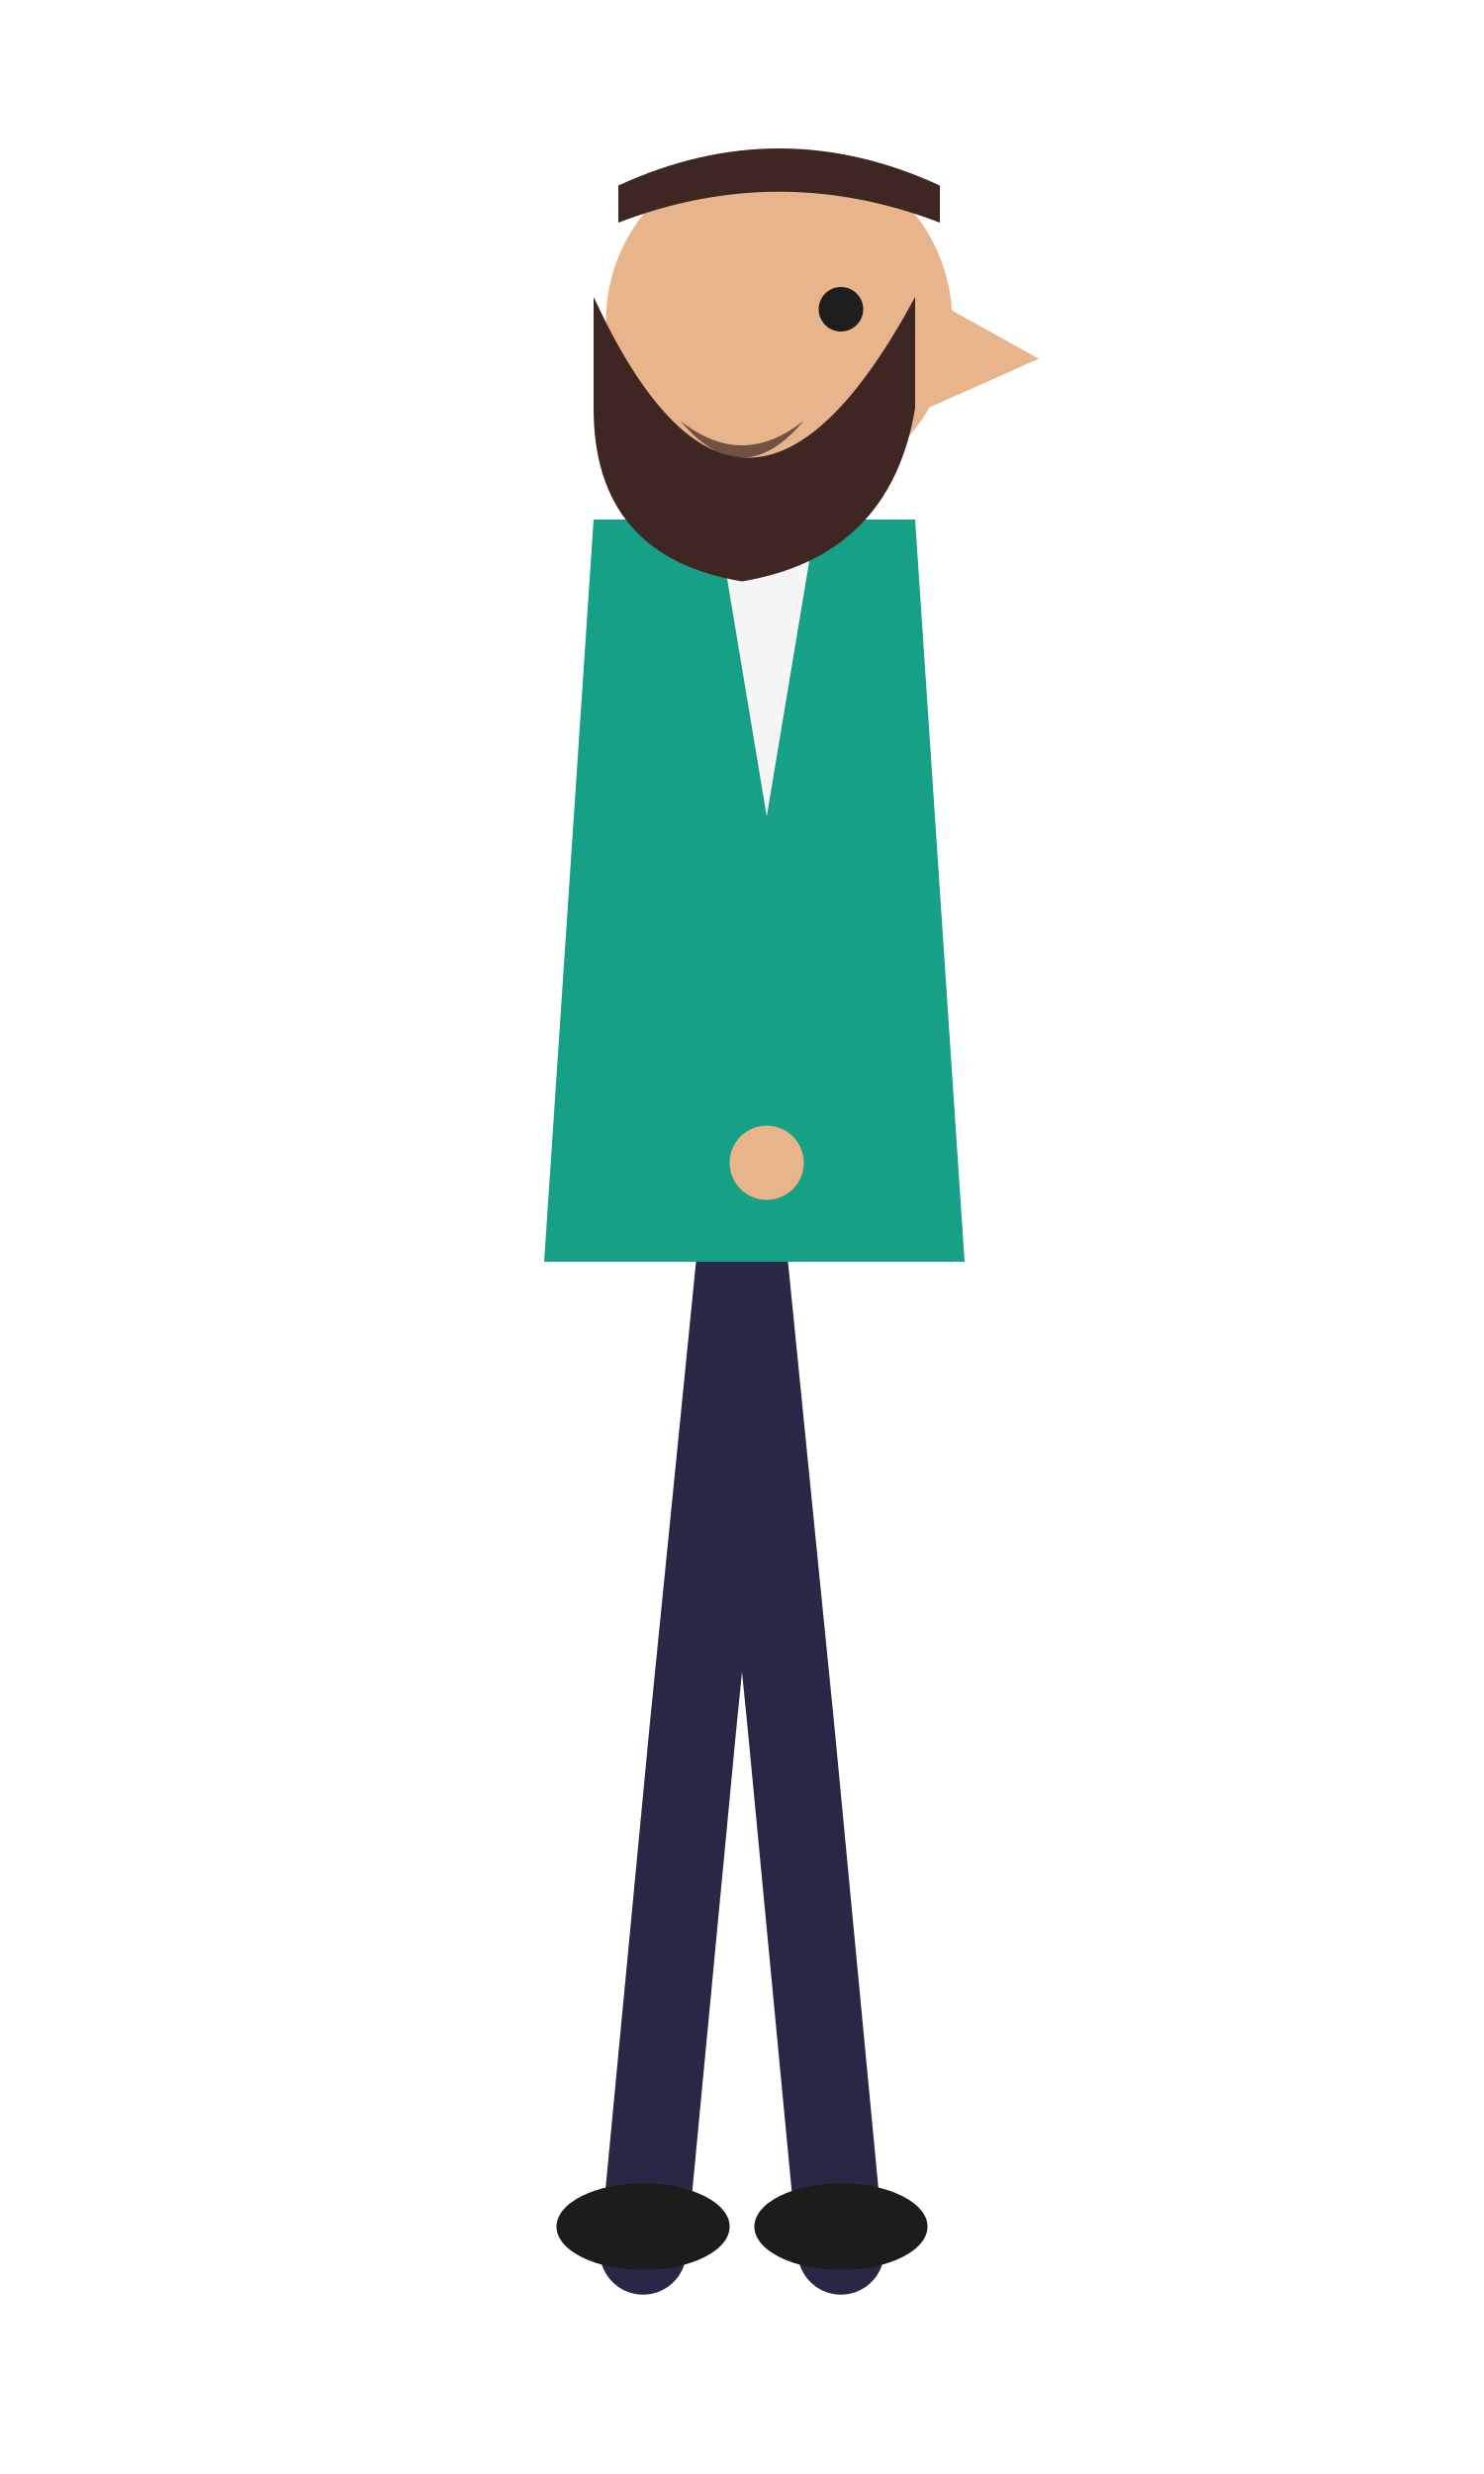
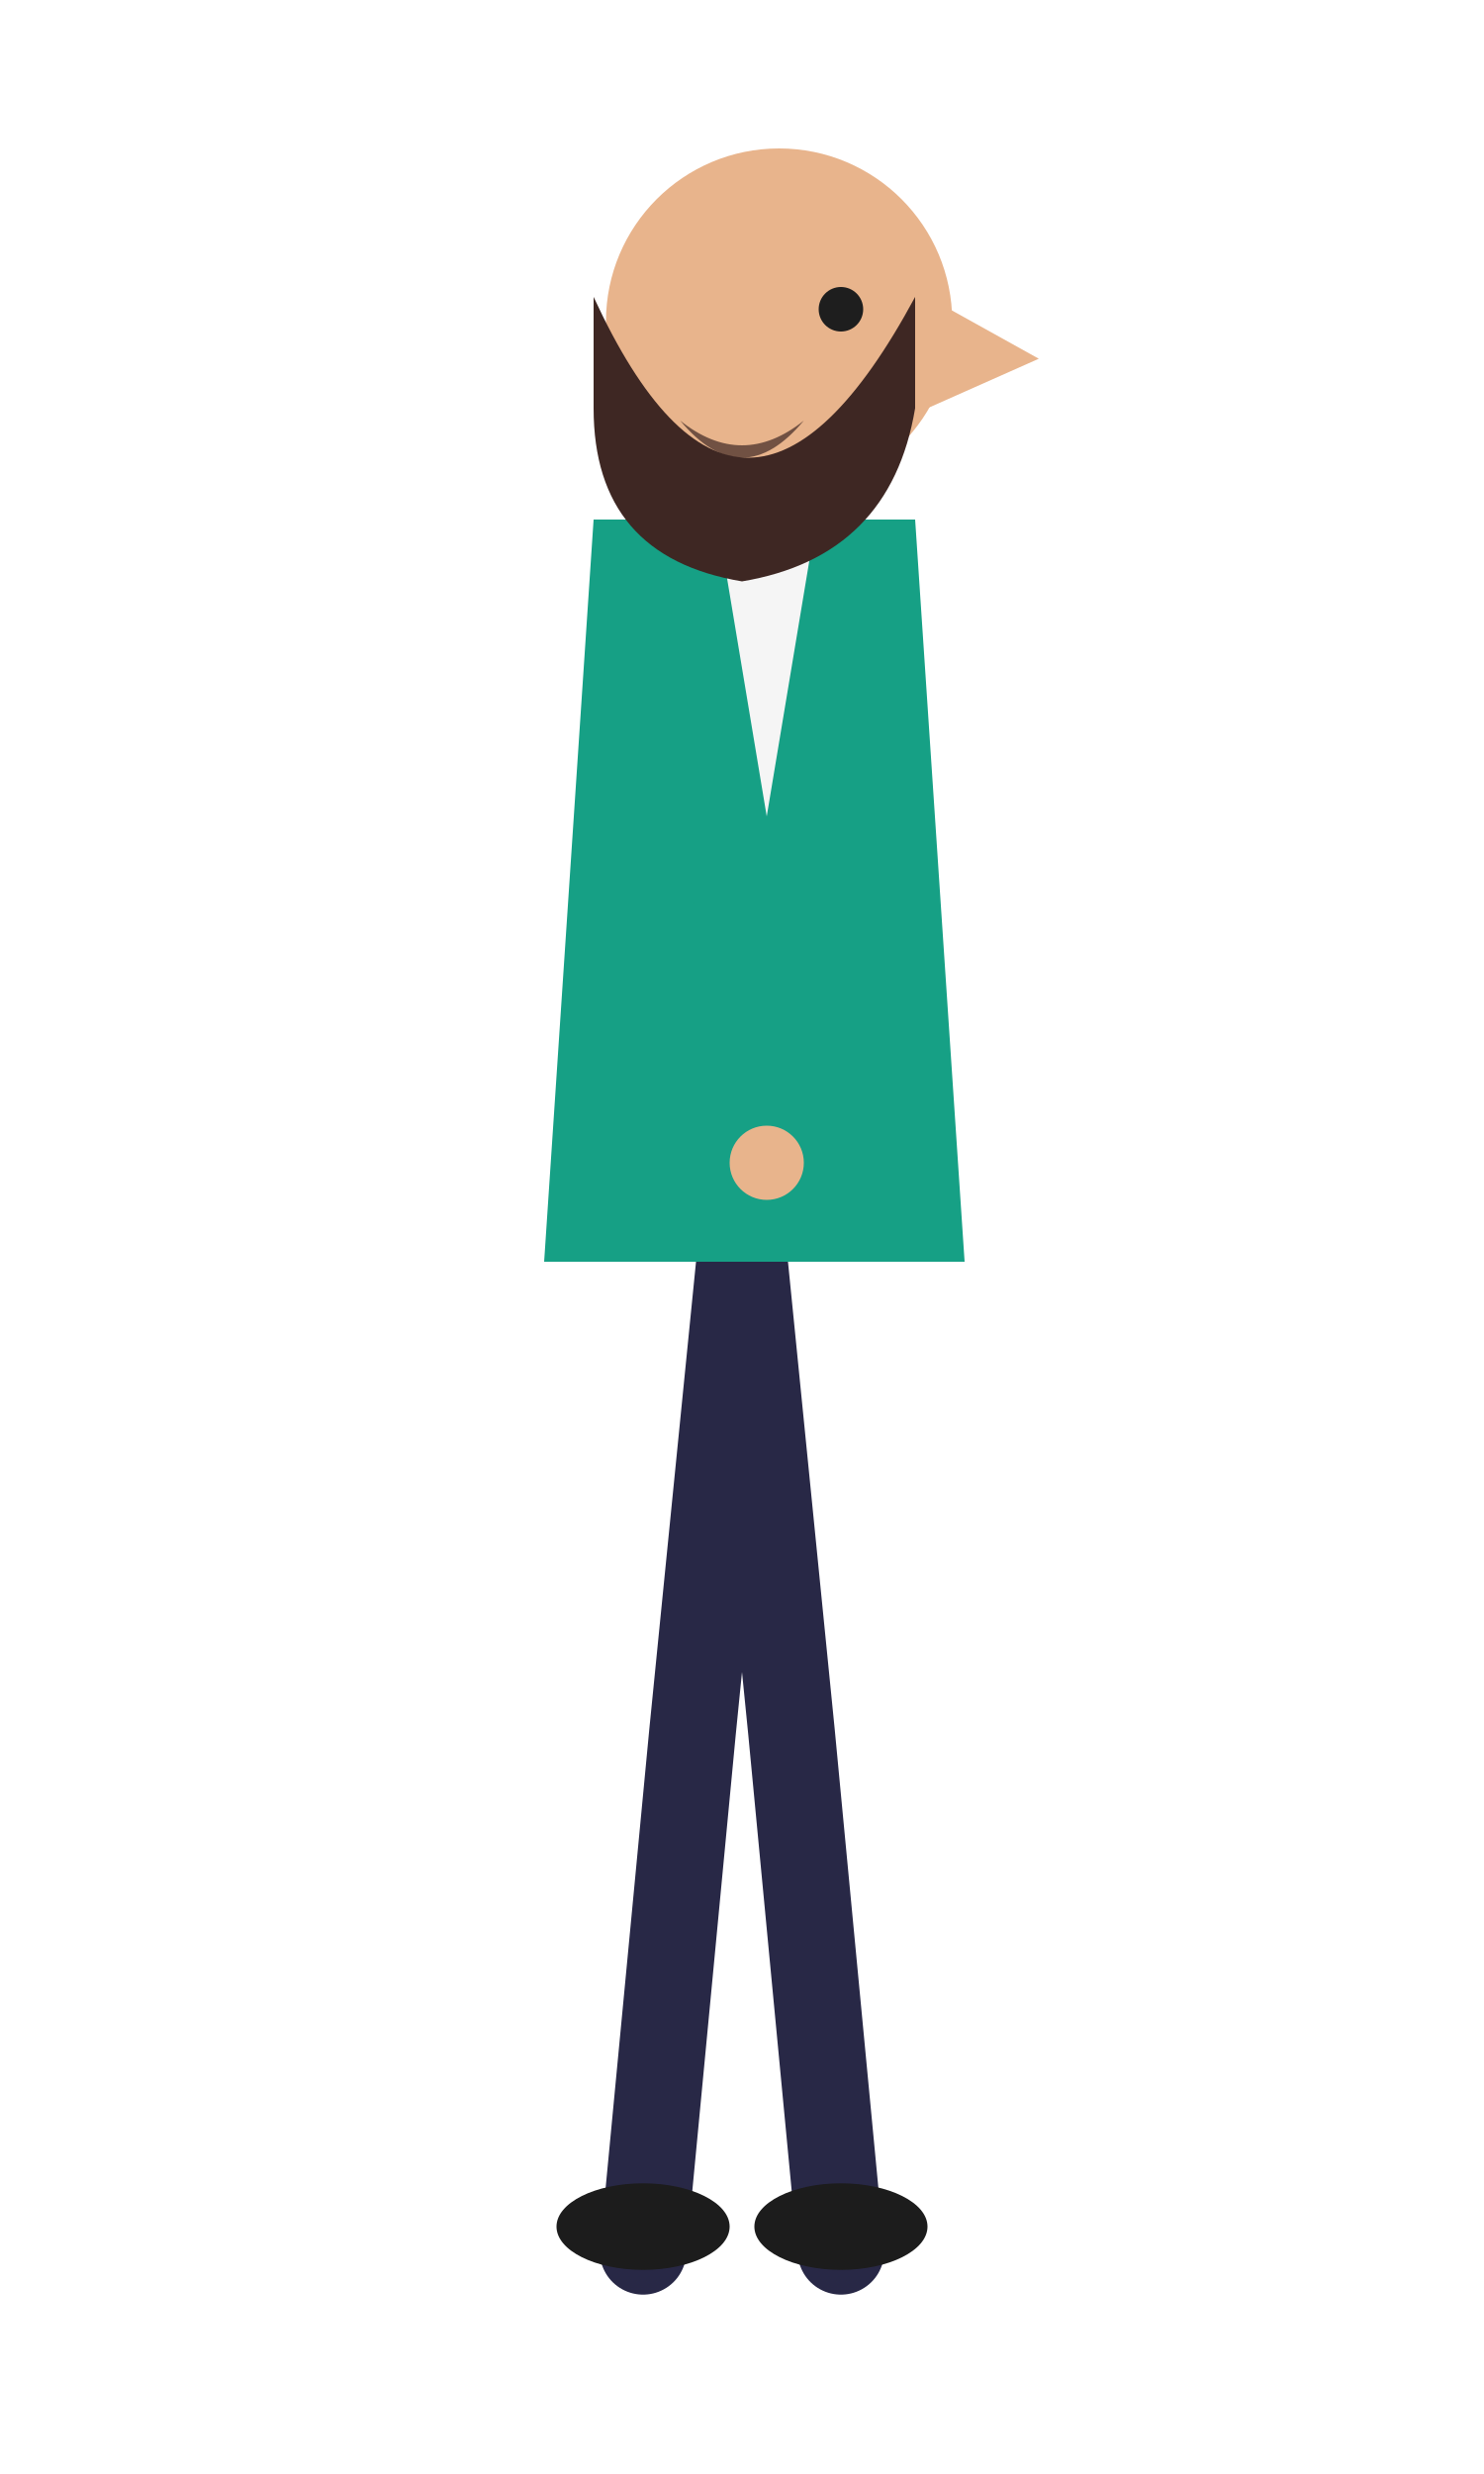
<svg xmlns="http://www.w3.org/2000/svg" viewBox="0 0 120 200" width="120" height="200">
  <g stroke="#282846" stroke-width="7" stroke-linecap="round" fill="none" stroke-linejoin="round">
    <path d="M60 100 L64 140 L68 182 M60 100 L56 140 L52 182" />
  </g>
  <ellipse cx="68" cy="180" rx="7" ry="3.5" fill="#1c1c1c" />
  <ellipse cx="52" cy="180" rx="7" ry="3.5" fill="#1c1c1c" />
  <path d="M48 42 L74 42 L78 102 L44 102 Z" fill="#16a085" />
  <path d="M58 42 L66 42 L62 66 Z" fill="#f5f5f5" />
  <g stroke="#16a085" stroke-width="6" stroke-linecap="round" fill="none">
    <path d="M56 52 L62 92" />
  </g>
  <circle cx="62" cy="94" r="3" fill="#e8b48c" />
  <circle cx="63" cy="26" r="14" fill="#e8b48c" />
  <path d="M75 24 L84 29 L75 33 Z" fill="#e8b48c" />
-   <path d="M50 15 Q63 9 76 15 L76 18 Q63 13 50 18 Z" fill="#3e2723" />
+   <path d="" fill="#3e2723" />
  <circle cx="68" cy="25" r="1.8" fill="#1e1e1e" />
  <path d="M48 24 Q60 50 74 24 L74 33 Q72 45 60 47 Q48 45 48 33 Z" fill="#3e2723" />
  <path d="M55 34 Q60 38 65 34 Q60 40 55 34 Z" fill="#3e2723" opacity="0.7" />
</svg>
